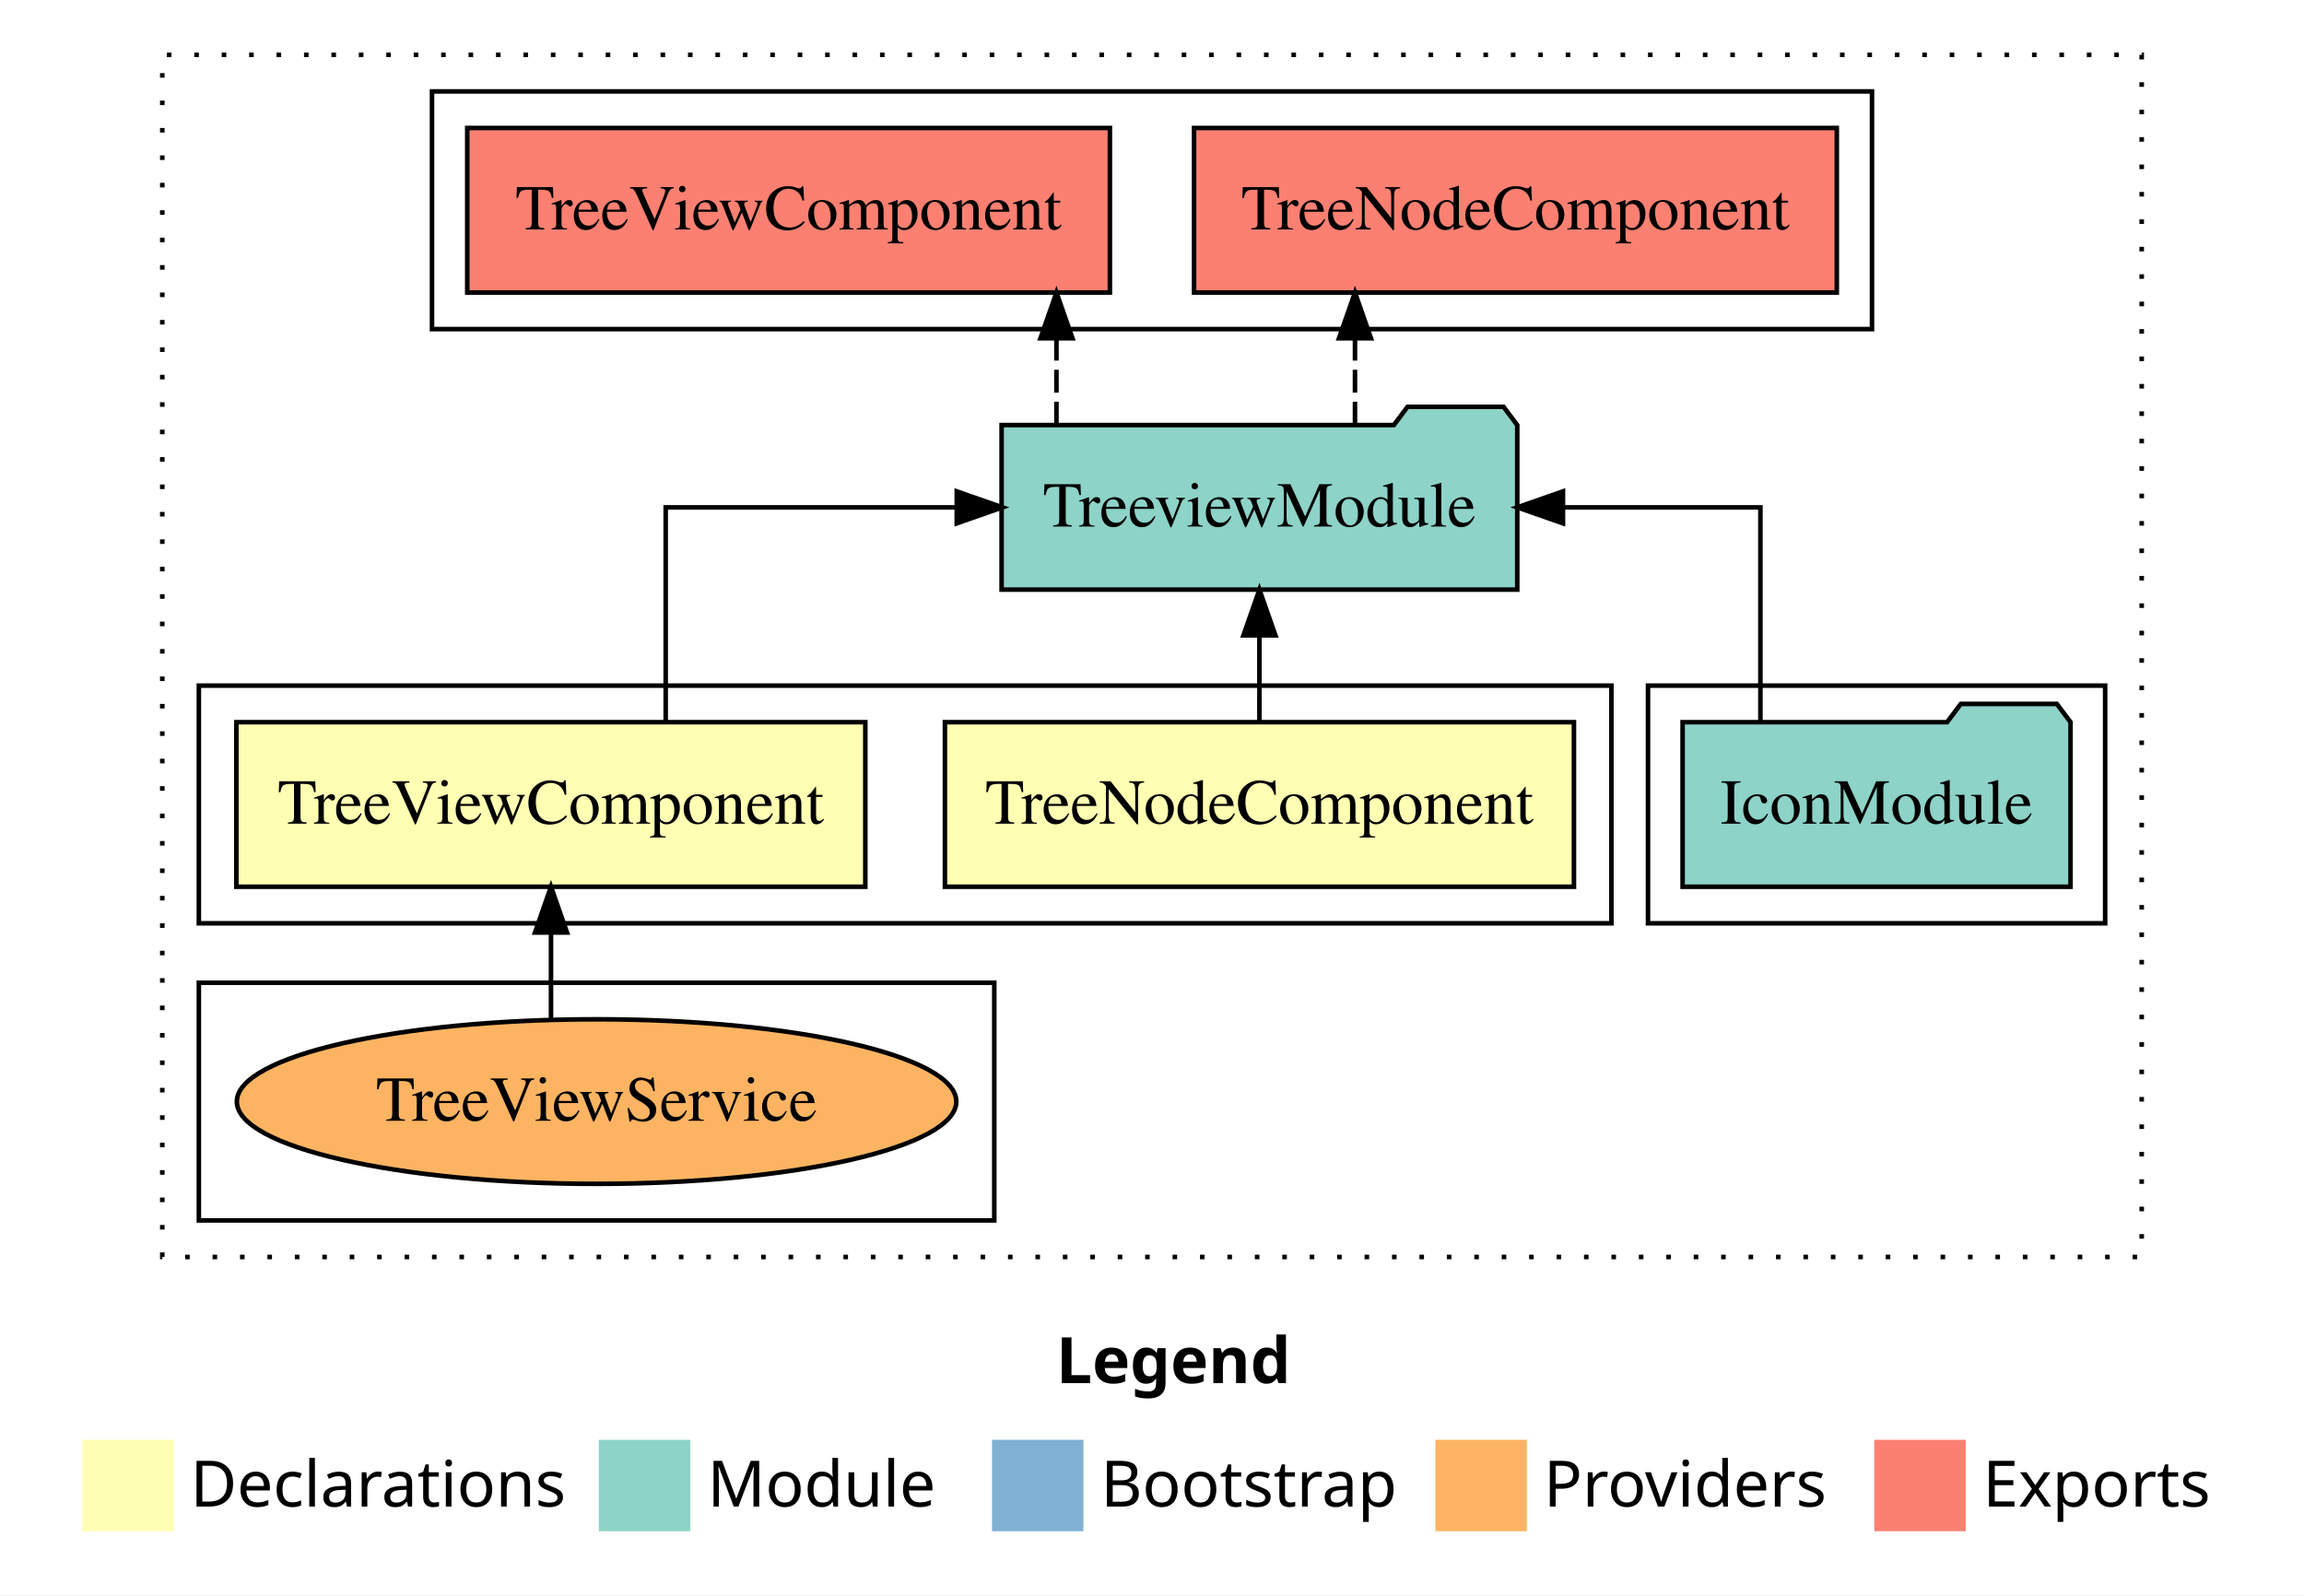
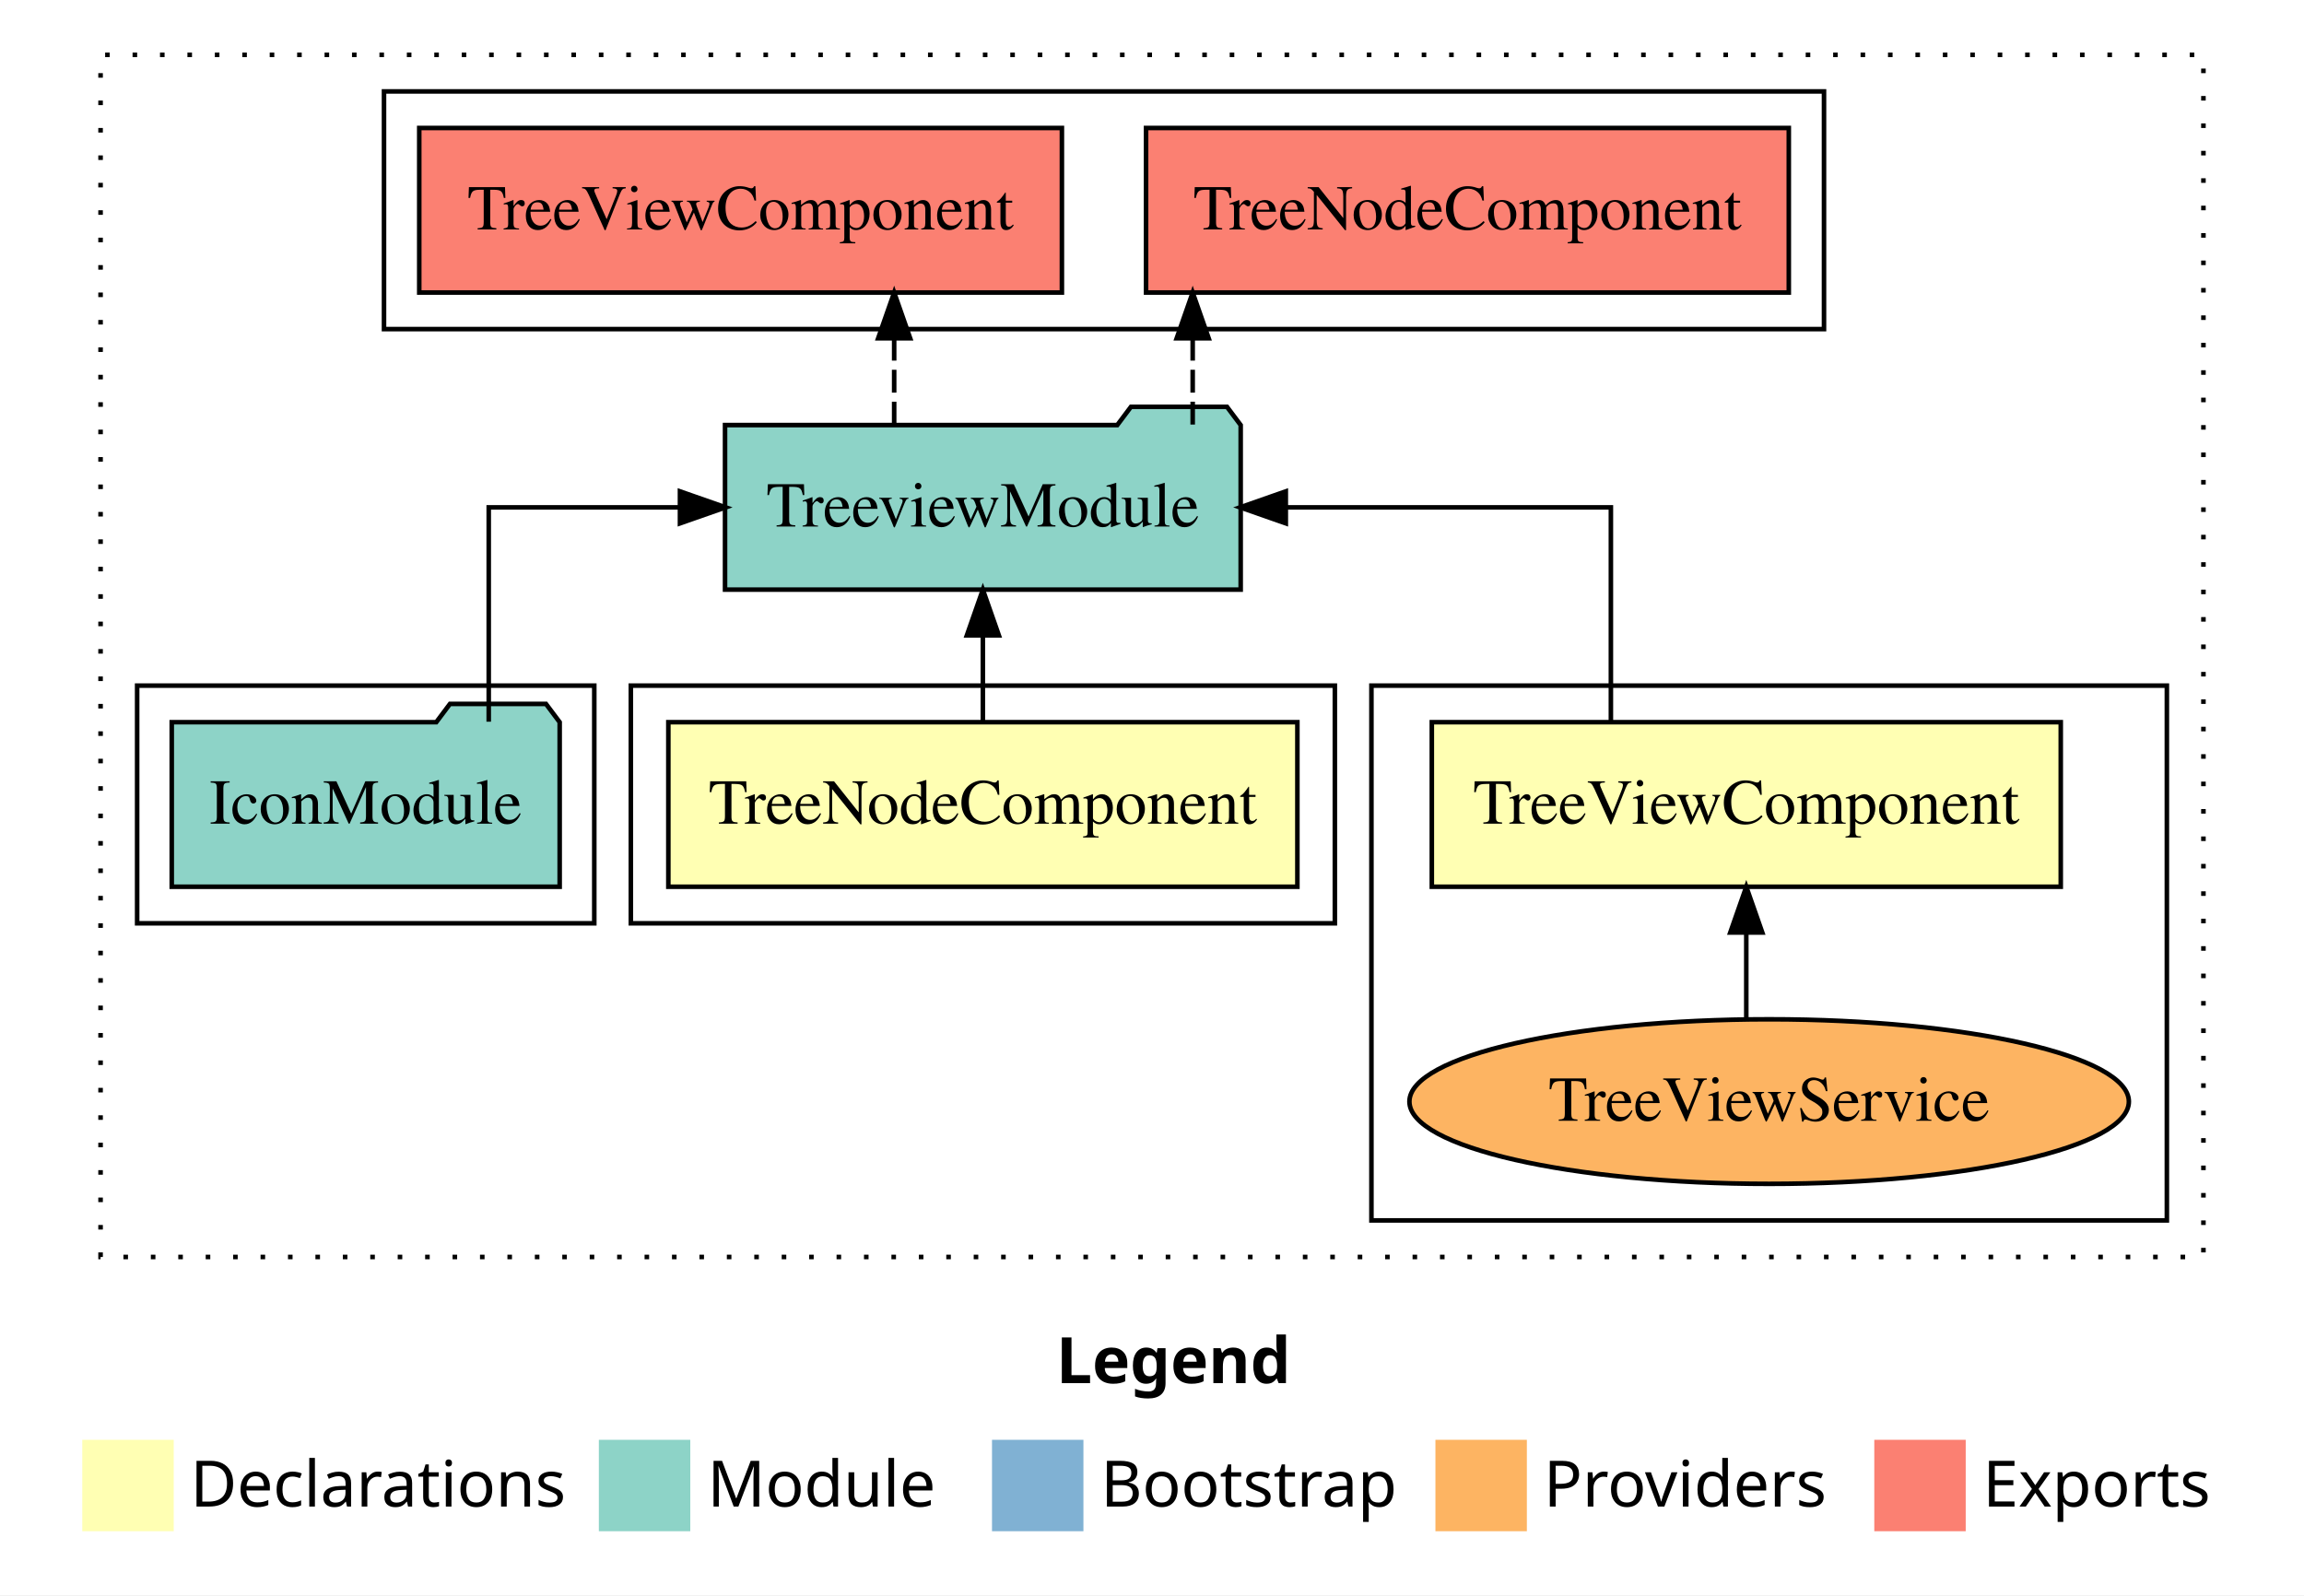
<svg xmlns="http://www.w3.org/2000/svg" width="504pt" height="349pt" viewBox="0.00 0.00 504.00 349.00">
  <g id="graph0" class="graph" transform="scale(1 1) rotate(0) translate(4 345)">
    <polygon fill="white" stroke="transparent" points="-4,4 -4,-345 500,-345 500,4 -4,4" />
    <text text-anchor="start" x="227.01" y="-42.4" font-family="Times-12" font-weight="bold" font-size="14.00">Legend</text>
    <polygon fill="#ffffb3" stroke="transparent" points="14,-10 14,-30 34,-30 34,-10 14,-10" />
    <text text-anchor="start" x="37.63" y="-15.4" font-family="Times-12" font-size="14.00">  Declarations</text>
    <polygon fill="#8dd3c7" stroke="transparent" points="127,-10 127,-30 147,-30 147,-10 127,-10" />
    <text text-anchor="start" x="150.73" y="-15.4" font-family="Times-12" font-size="14.00">  Module</text>
    <polygon fill="#80b1d3" stroke="transparent" points="213,-10 213,-30 233,-30 233,-10 213,-10" />
    <text text-anchor="start" x="236.78" y="-15.4" font-family="Times-12" font-size="14.00">  Bootstrap</text>
    <polygon fill="#fdb462" stroke="transparent" points="310,-10 310,-30 330,-30 330,-10 310,-10" />
    <text text-anchor="start" x="333.67" y="-15.4" font-family="Times-12" font-size="14.00">  Providers</text>
    <polygon fill="#fb8072" stroke="transparent" points="406,-10 406,-30 426,-30 426,-10 406,-10" />
    <text text-anchor="start" x="429.73" y="-15.4" font-family="Times-12" font-size="14.00">  Exports</text>
    <g id="clust1" class="cluster">
-       <polygon fill="none" stroke="black" stroke-dasharray="1,5" points="31.5,-70 31.5,-333 464.5,-333 464.5,-70 31.5,-70" />
+       <polygon fill="none" stroke="black" stroke-dasharray="1,5" points="18,-70 18,-333 478,-333 478,-70 18,-70" />
+     </g>
+     <g id="clust4" class="cluster">
+       <polygon fill="none" stroke="black" points="296,-78 296,-195 470,-195 470,-78 296,-78" />
    </g>
    <g id="clust2" class="cluster">
-       <polygon fill="none" stroke="black" points="39.5,-143 39.5,-195 348.5,-195 348.5,-143 39.5,-143" />
+       <polygon fill="none" stroke="black" points="134,-143 134,-195 288,-195 288,-143 134,-143" />
    </g>
    <g id="clust6" class="cluster">
-       <polygon fill="none" stroke="black" points="90.5,-273 90.5,-325 405.5,-325 405.5,-273 90.5,-273" />
+       <polygon fill="none" stroke="black" points="80,-273 80,-325 395,-325 395,-273 80,-273" />
    </g>
    <g id="clust5" class="cluster">
-       <polygon fill="none" stroke="black" points="356.5,-143 356.5,-195 456.5,-195 456.5,-143 356.5,-143" />
-     </g>
-     <g id="clust4" class="cluster">
-       <polygon fill="none" stroke="black" points="39.5,-78 39.5,-130 213.5,-130 213.5,-78 39.5,-78" />
+       <polygon fill="none" stroke="black" points="26,-143 26,-195 126,-195 126,-143 26,-143" />
    </g>
    <g id="node1" class="node">
-       <polygon fill="#ffffb3" stroke="black" points="340.3,-187 202.7,-187 202.7,-151 340.3,-151 340.3,-187" />
-       <text text-anchor="middle" x="271.5" y="-164.8" font-family="Times,serif" font-size="14.00">TreeNodeComponent</text>
+       <polygon fill="#ffffb3" stroke="black" points="279.8,-187 142.2,-187 142.2,-151 279.8,-151 279.8,-187" />
+       <text text-anchor="middle" x="211" y="-164.8" font-family="Times,serif" font-size="14.00">TreeNodeComponent</text>
    </g>
    <g id="node3" class="node">
-       <polygon fill="#8dd3c7" stroke="black" points="327.9,-252 324.9,-256 303.9,-256 300.9,-252 215.1,-252 215.1,-216 327.9,-216 327.9,-252" />
-       <text text-anchor="middle" x="271.5" y="-229.8" font-family="Times,serif" font-size="14.00">TreeviewModule</text>
+       <polygon fill="#8dd3c7" stroke="black" points="267.4,-252 264.4,-256 243.4,-256 240.4,-252 154.6,-252 154.6,-216 267.4,-216 267.4,-252" />
+       <text text-anchor="middle" x="211" y="-229.8" font-family="Times,serif" font-size="14.00">TreeviewModule</text>
    </g>
    <g id="edge1" class="edge">
-       <path fill="none" stroke="black" d="M271.5,-187.11C271.5,-187.11 271.5,-205.99 271.5,-205.99" />
-       <polygon fill="black" stroke="black" points="268,-205.99 271.5,-215.99 275,-205.99 268,-205.99" />
+       <path fill="none" stroke="black" d="M211,-187.11C211,-187.11 211,-205.99 211,-205.99" />
+       <polygon fill="black" stroke="black" points="207.5,-205.99 211,-215.99 214.5,-205.99 207.5,-205.99" />
    </g>
    <g id="node2" class="node">
-       <polygon fill="#ffffb3" stroke="black" points="185.29,-187 47.71,-187 47.71,-151 185.29,-151 185.29,-187" />
-       <text text-anchor="middle" x="116.5" y="-164.8" font-family="Times,serif" font-size="14.00">TreeViewComponent</text>
+       <polygon fill="#ffffb3" stroke="black" points="446.79,-187 309.21,-187 309.21,-151 446.79,-151 446.79,-187" />
+       <text text-anchor="middle" x="378" y="-164.8" font-family="Times,serif" font-size="14.00">TreeViewComponent</text>
    </g>
    <g id="edge2" class="edge">
-       <path fill="none" stroke="black" d="M141.62,-187.11C141.62,-206.34 141.62,-234 141.62,-234 141.62,-234 205.29,-234 205.29,-234" />
-       <polygon fill="black" stroke="black" points="205.29,-237.5 215.29,-234 205.29,-230.5 205.29,-237.5" />
+       <path fill="none" stroke="black" d="M348.38,-187.11C348.38,-206.34 348.38,-234 348.38,-234 348.38,-234 277.27,-234 277.27,-234" />
+       <polygon fill="black" stroke="black" points="277.27,-230.5 267.27,-234 277.27,-237.5 277.27,-230.5" />
    </g>
    <g id="node6" class="node">
-       <polygon fill="#fb8072" stroke="black" points="397.8,-317 257.2,-317 257.2,-281 397.8,-281 397.8,-317" />
-       <text text-anchor="middle" x="327.5" y="-294.8" font-family="Times,serif" font-size="14.00">TreeNodeComponent </text>
+       <polygon fill="#fb8072" stroke="black" points="387.3,-317 246.7,-317 246.7,-281 387.3,-281 387.3,-317" />
+       <text text-anchor="middle" x="317" y="-294.8" font-family="Times,serif" font-size="14.00">TreeNodeComponent </text>
    </g>
    <g id="edge5" class="edge">
-       <path fill="none" stroke="black" stroke-dasharray="5,2" d="M292.4,-252.11C292.4,-252.11 292.4,-270.99 292.4,-270.99" />
-       <polygon fill="black" stroke="black" points="288.9,-270.99 292.4,-280.99 295.9,-270.99 288.9,-270.99" />
+       <path fill="none" stroke="black" stroke-dasharray="5,2" d="M256.9,-252.11C256.9,-252.11 256.9,-270.99 256.9,-270.99" />
+       <polygon fill="black" stroke="black" points="253.4,-270.99 256.9,-280.99 260.4,-270.99 253.4,-270.99" />
    </g>
    <g id="node7" class="node">
-       <polygon fill="#fb8072" stroke="black" points="238.79,-317 98.21,-317 98.21,-281 238.79,-281 238.79,-317" />
-       <text text-anchor="middle" x="168.5" y="-294.8" font-family="Times,serif" font-size="14.00">TreeViewComponent </text>
+       <polygon fill="#fb8072" stroke="black" points="228.29,-317 87.71,-317 87.71,-281 228.29,-281 228.29,-317" />
+       <text text-anchor="middle" x="158" y="-294.8" font-family="Times,serif" font-size="14.00">TreeViewComponent </text>
    </g>
    <g id="edge6" class="edge">
-       <path fill="none" stroke="black" stroke-dasharray="5,2" d="M227.1,-252.11C227.1,-252.11 227.1,-270.99 227.1,-270.99" />
-       <polygon fill="black" stroke="black" points="223.6,-270.99 227.1,-280.99 230.6,-270.99 223.6,-270.99" />
+       <path fill="none" stroke="black" stroke-dasharray="5,2" d="M191.6,-252.11C191.6,-252.11 191.6,-270.99 191.6,-270.99" />
+       <polygon fill="black" stroke="black" points="188.1,-270.99 191.6,-280.99 195.1,-270.99 188.1,-270.99" />
    </g>
    <g id="node4" class="node">
-       <ellipse fill="#fdb462" stroke="black" cx="126.5" cy="-104" rx="78.69" ry="18" />
-       <text text-anchor="middle" x="126.5" y="-99.8" font-family="Times,serif" font-size="14.00">TreeViewService</text>
+       <ellipse fill="#fdb462" stroke="black" cx="383" cy="-104" rx="78.69" ry="18" />
+       <text text-anchor="middle" x="383" y="-99.8" font-family="Times,serif" font-size="14.00">TreeViewService</text>
    </g>
    <g id="edge3" class="edge">
-       <path fill="none" stroke="black" d="M116.53,-122.11C116.53,-122.11 116.53,-140.99 116.53,-140.99" />
-       <polygon fill="black" stroke="black" points="113.03,-140.99 116.53,-150.99 120.03,-140.99 113.03,-140.99" />
+       <path fill="none" stroke="black" d="M378,-122.11C378,-122.11 378,-140.99 378,-140.99" />
+       <polygon fill="black" stroke="black" points="374.5,-140.99 378,-150.99 381.5,-140.99 374.5,-140.99" />
    </g>
    <g id="node5" class="node">
-       <polygon fill="#8dd3c7" stroke="black" points="448.93,-187 445.93,-191 424.93,-191 421.93,-187 364.07,-187 364.07,-151 448.93,-151 448.93,-187" />
-       <text text-anchor="middle" x="406.5" y="-164.8" font-family="Times,serif" font-size="14.00">IconModule</text>
+       <polygon fill="#8dd3c7" stroke="black" points="118.43,-187 115.43,-191 94.43,-191 91.43,-187 33.57,-187 33.57,-151 118.43,-151 118.43,-187" />
+       <text text-anchor="middle" x="76" y="-164.8" font-family="Times,serif" font-size="14.00">IconModule</text>
    </g>
    <g id="edge4" class="edge">
-       <path fill="none" stroke="black" d="M381.09,-187.11C381.09,-206.34 381.09,-234 381.09,-234 381.09,-234 337.9,-234 337.9,-234" />
-       <polygon fill="black" stroke="black" points="337.9,-230.5 327.9,-234 337.9,-237.5 337.9,-230.5" />
+       <path fill="none" stroke="black" d="M102.91,-187.11C102.91,-206.34 102.91,-234 102.91,-234 102.91,-234 144.74,-234 144.74,-234" />
+       <polygon fill="black" stroke="black" points="144.74,-237.5 154.74,-234 144.74,-230.5 144.74,-237.5" />
    </g>
  </g>
</svg>
